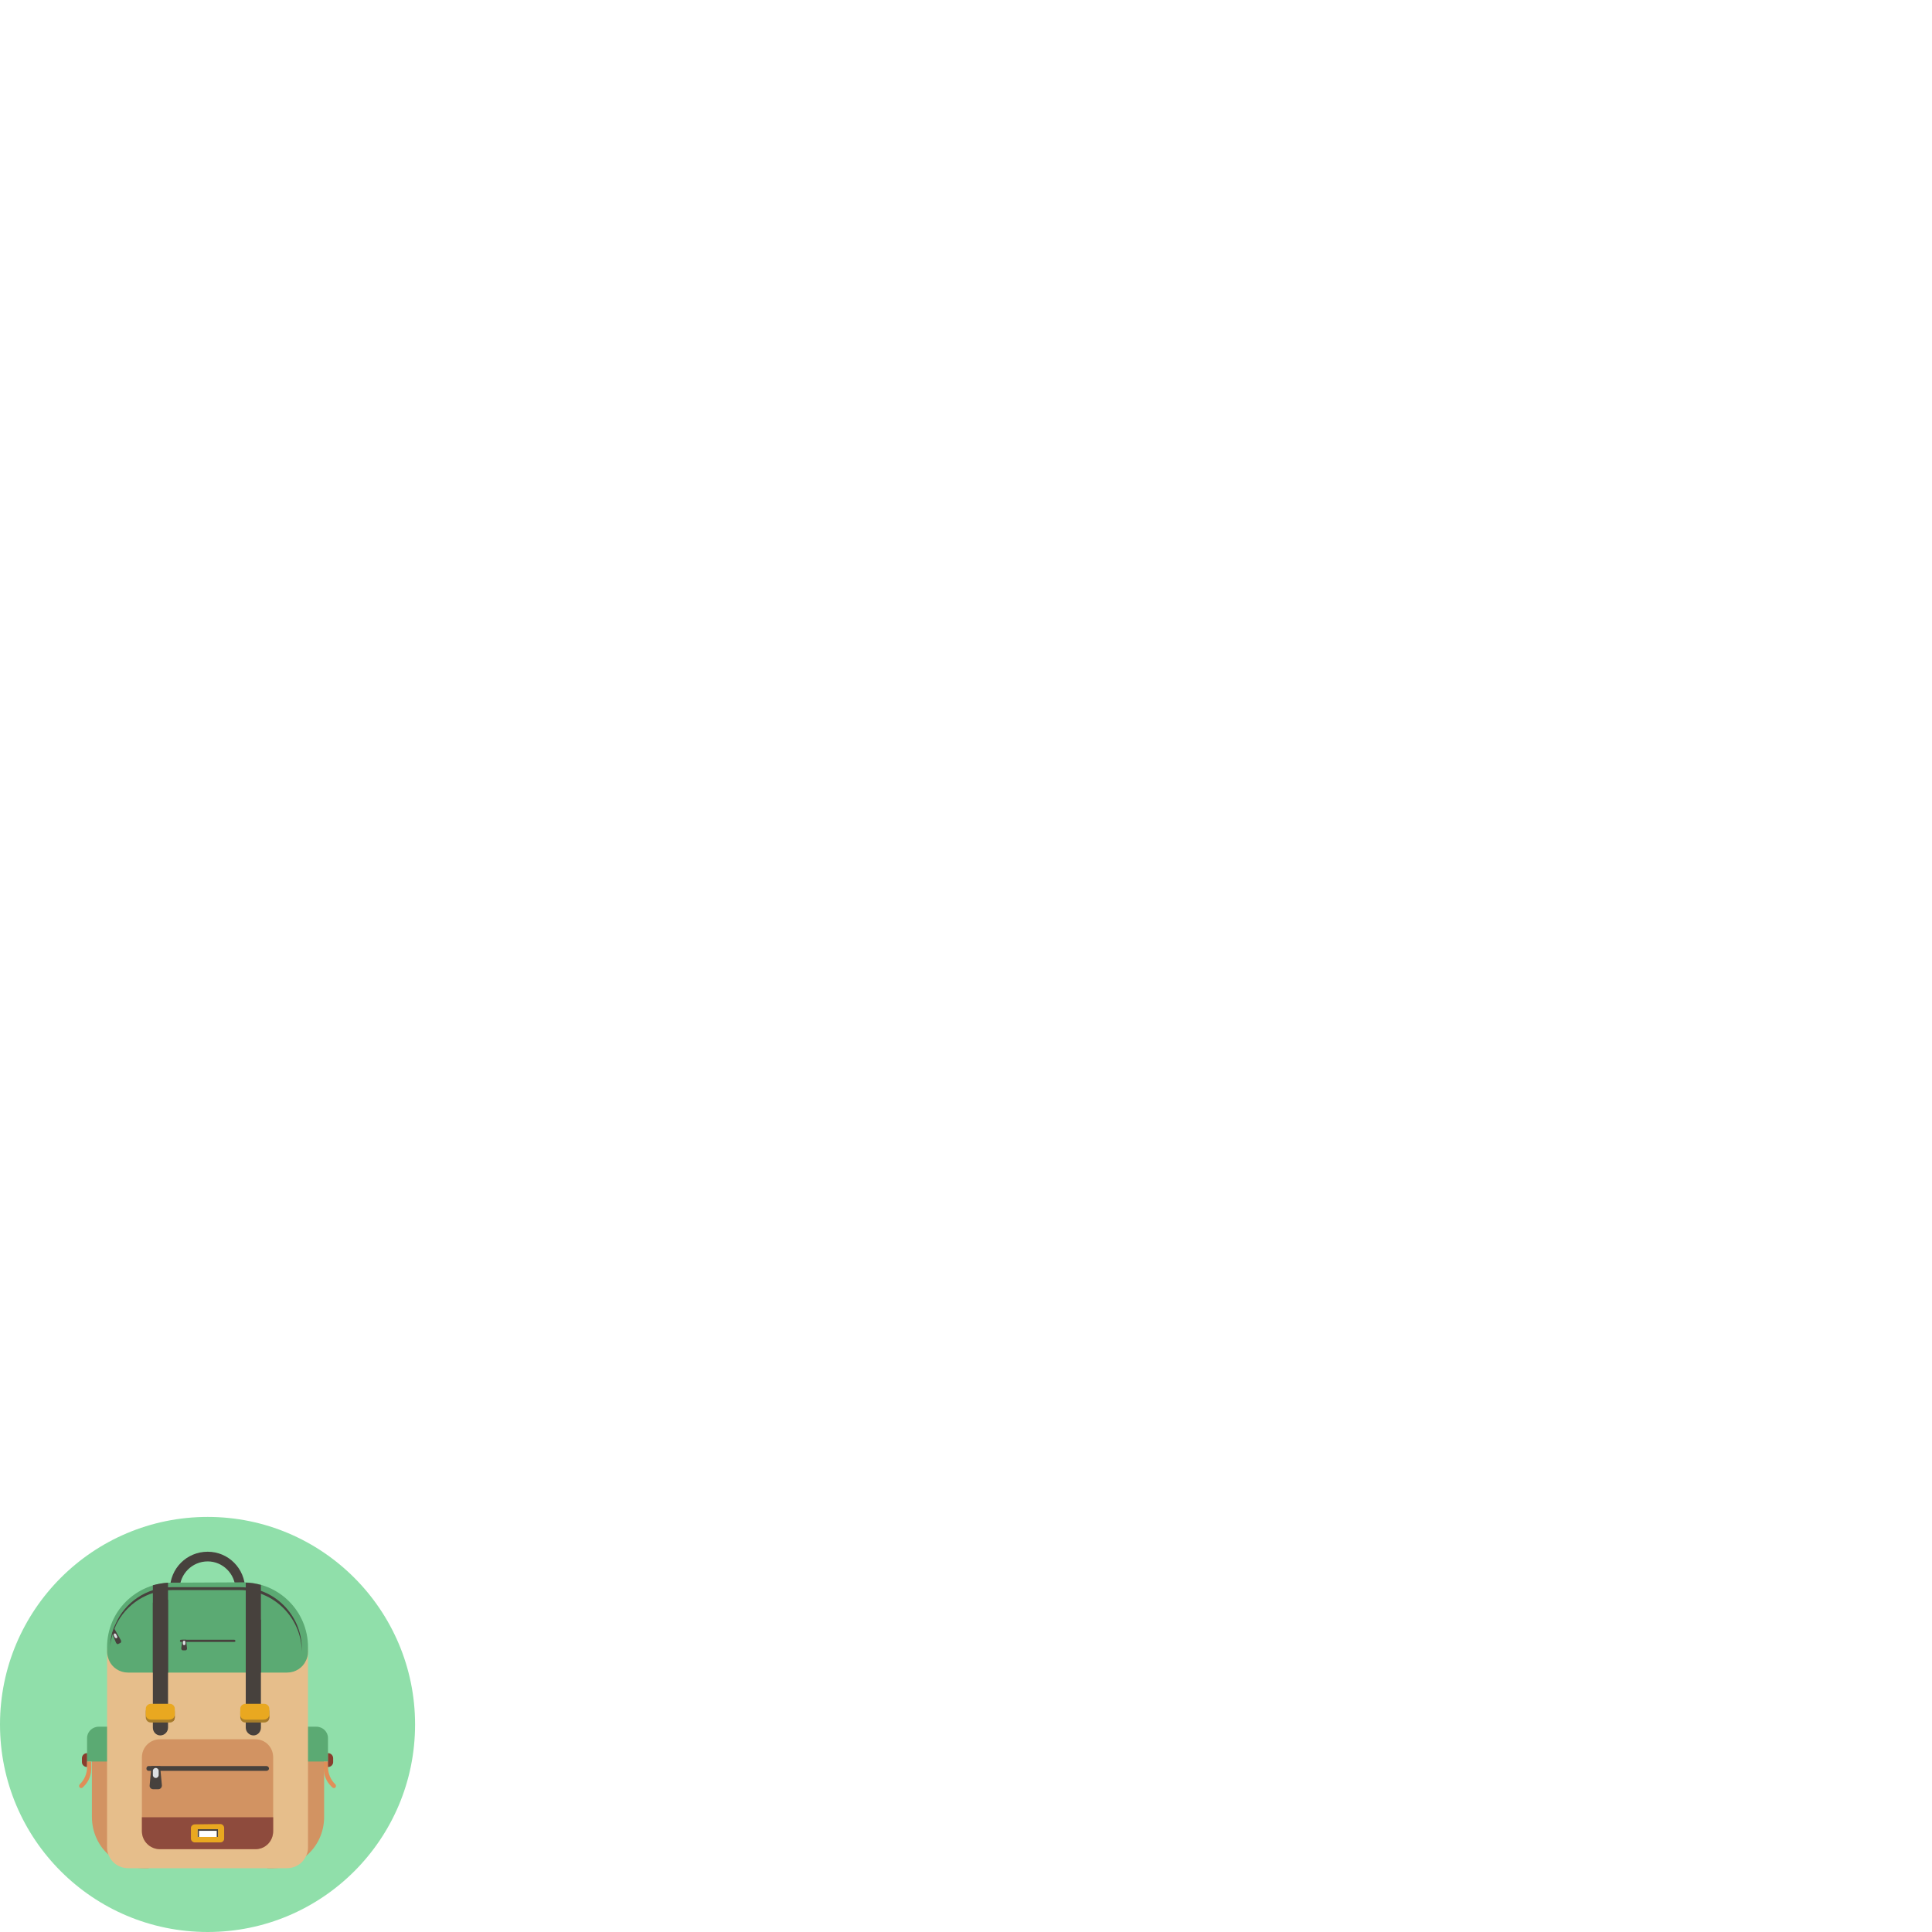
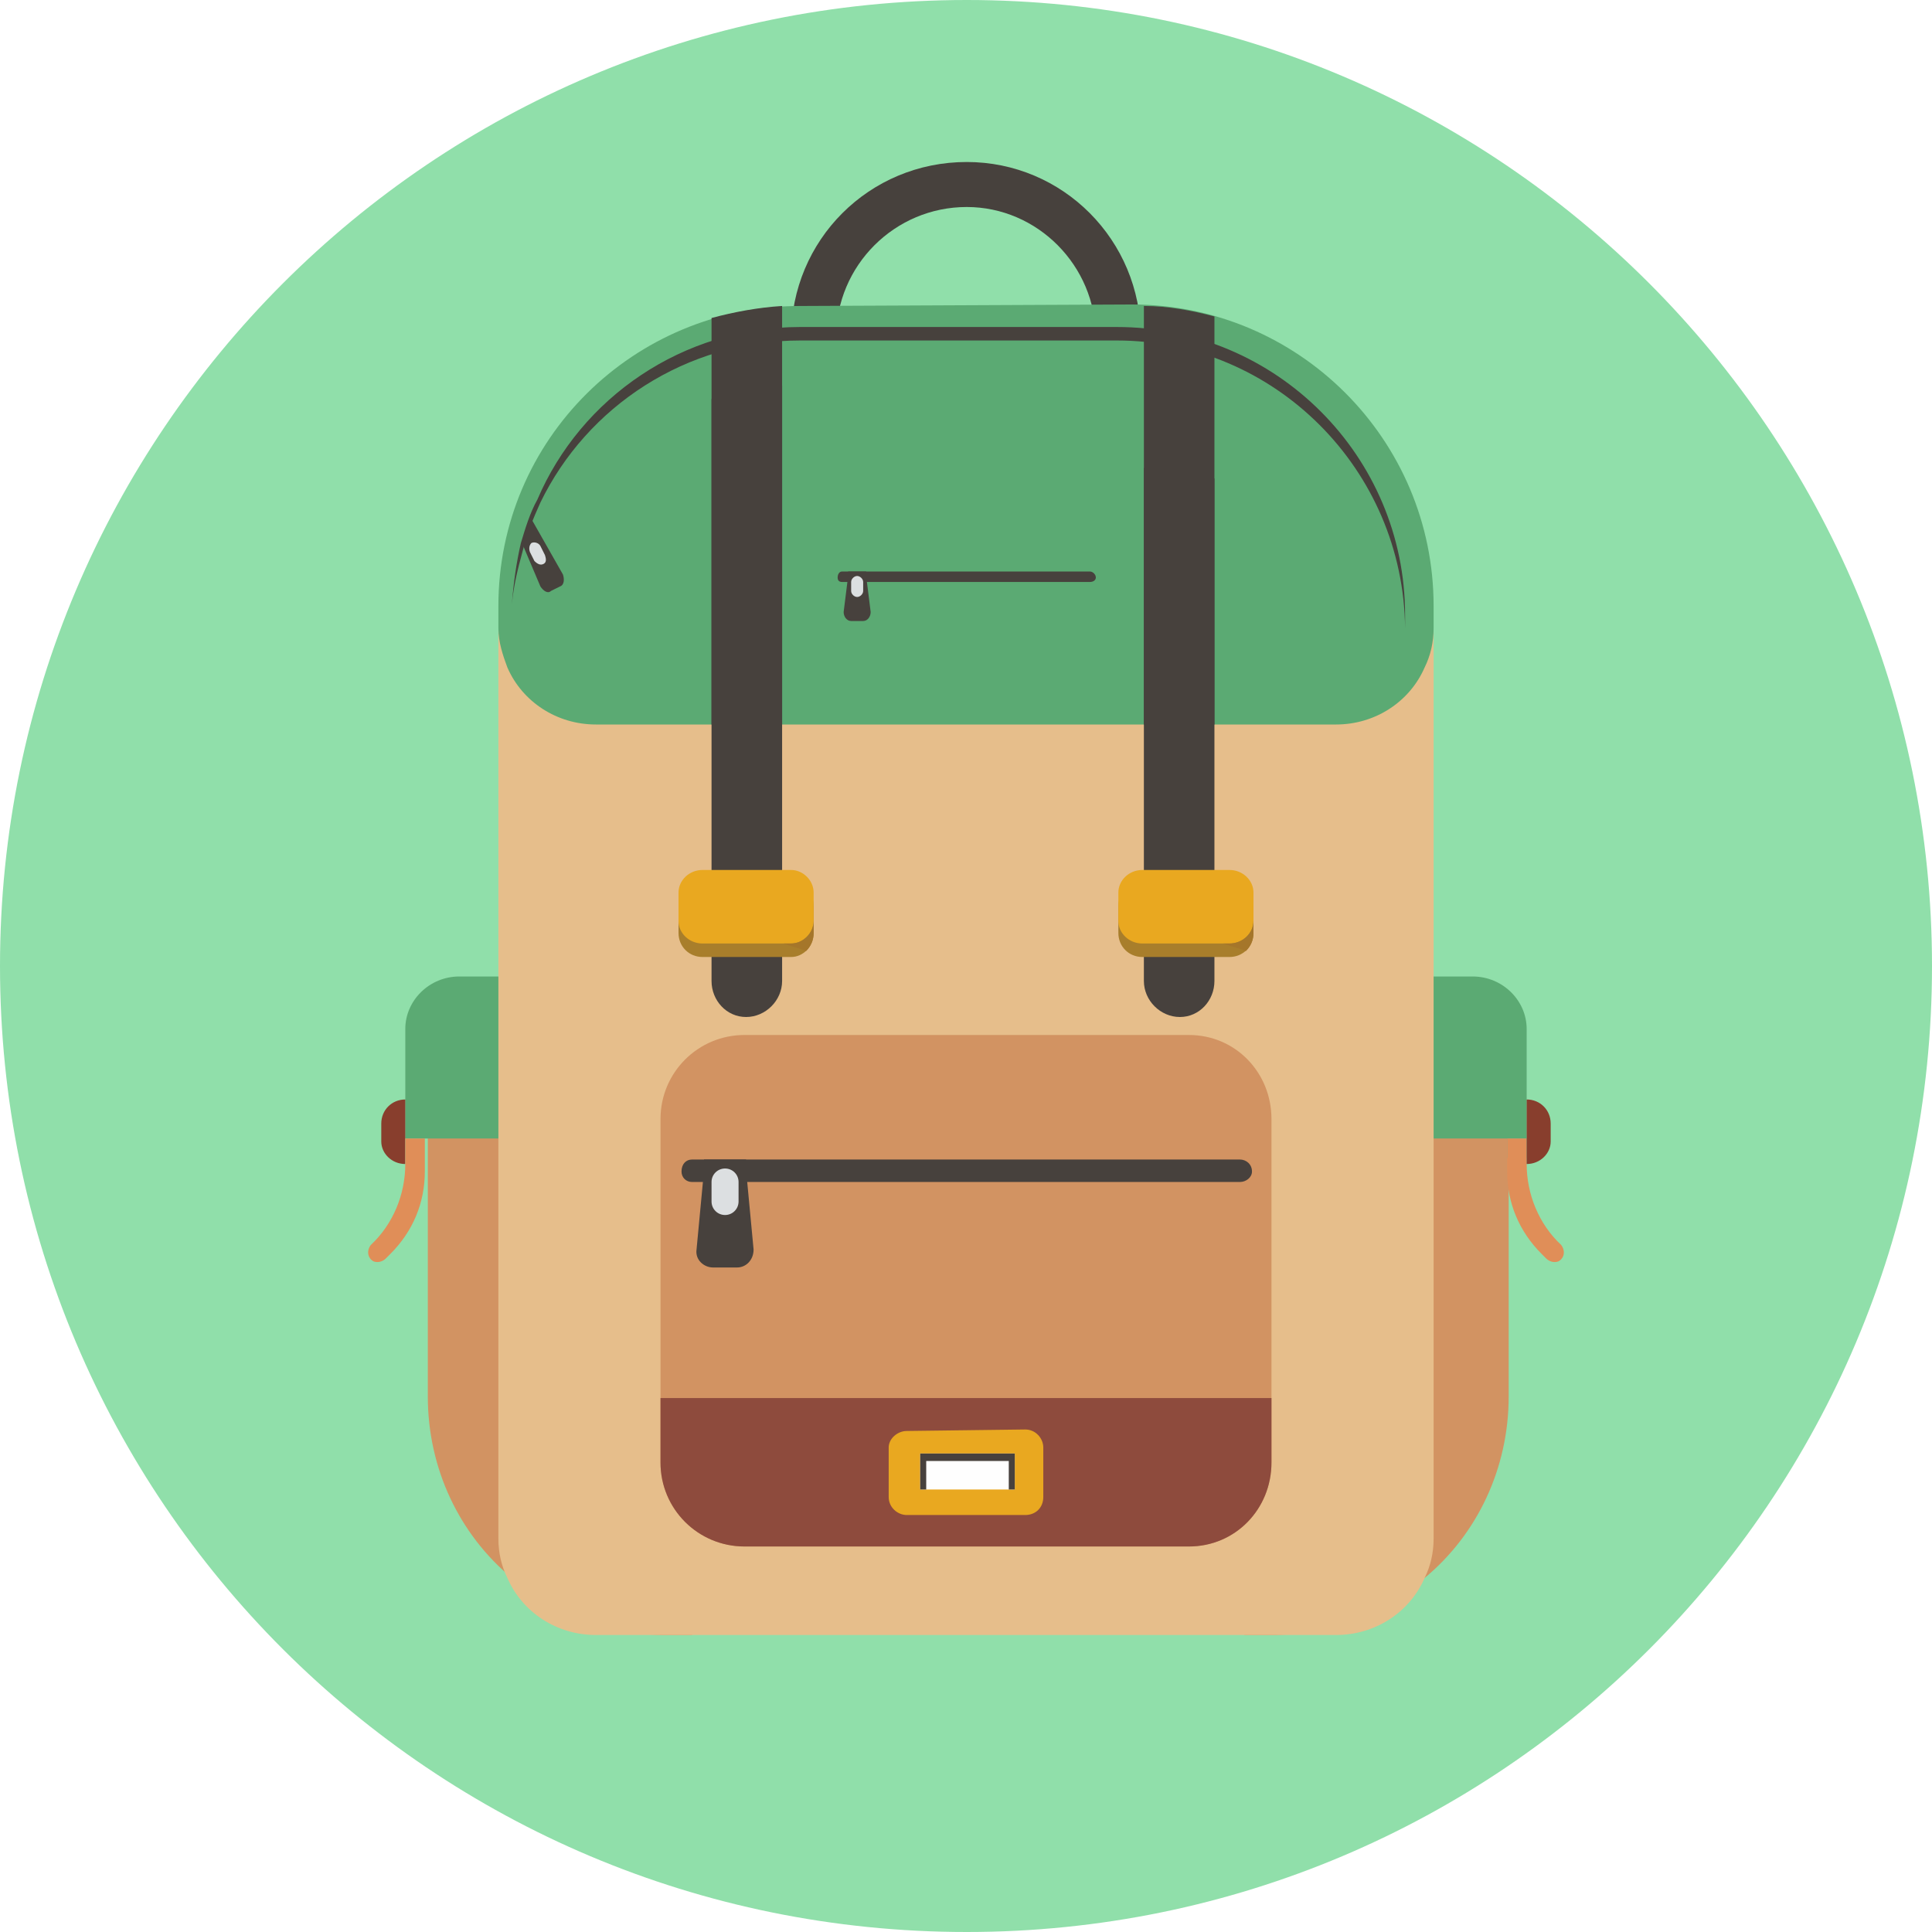
- <svg xmlns="http://www.w3.org/2000/svg" height="512px" id="Layer_1" style="enable-background:new 0 0 512 512;" version="1.1" viewBox="0 0 512 512" width="512px" xml:space="preserve">
+ <svg xmlns="http://www.w3.org/2000/svg" height="110" id="Layer_1" version="1.1" viewBox="0 0 110 110" width="110" xml:space="preserve">
  <defs id="defs79" />
-   <g id="g74" transform="matrix(0.2148438,0,0,0.2148438,0,402)">
+   <g id="g74" transform="scale(0.2148438)">
    <path d="M 512,255.997 C 512,114.886 397.421,0 256.196,0 114.569,0 0,114.886 0,255.997 0,397.525 114.569,512 256.196,512 397.421,512 512,397.525 512,255.997 Z" style="clip-rule:evenodd;fill:#90dfaa;fill-rule:evenodd" id="path2" />
    <path d="m 256.196,123.621 c -19.094,0 -34.607,-15.502 -34.607,-34.18 0,-19.076 15.514,-34.582 34.607,-34.582 18.702,0 34.211,15.506 34.211,34.582 0,18.678 -15.509,34.18 -34.211,34.18 z m 0,-80.689 c -25.857,0 -46.544,20.667 -46.544,46.509 0,25.445 20.687,46.111 46.544,46.111 25.461,0 46.151,-20.667 46.151,-46.111 0.001,-25.842 -20.69,-46.509 -46.151,-46.509 z" style="clip-rule:evenodd;fill:#47413d;fill-rule:evenodd" id="path4" />
-     <path d="m 183.398,290.183 v 143.112 h -6.764 c -15.514,0 -29.838,-5.564 -40.979,-15.112 -13.927,-11.529 -22.279,-29.014 -22.279,-48.096 v -71.152 c 0,-4.767 3.583,-8.752 8.752,-8.752 h 61.27 z" style="clip-rule:evenodd;fill:#d29362;fill-rule:evenodd" id="path6" />
+     <path d="m 183.398,290.183 v 143.112 h -6.764 c -15.514,0 -29.838,-5.564 -40.979,-15.112 -13.927,-11.529 -22.279,-29.014 -22.279,-48.096 v -71.152 c 0,-4.767 3.583,-8.752 8.752,-8.752 z" style="clip-rule:evenodd;fill:#d29362;fill-rule:evenodd" id="path6" />
    <path d="m 399.814,298.935 v 71.152 c 0,19.082 -8.355,36.566 -22.277,48.096 v 0 c -11.144,9.548 -25.465,15.112 -40.979,15.112 h -6.769 V 290.183 h 61.274 c 4.771,0 8.751,3.985 8.751,8.752 z" style="clip-rule:evenodd;fill:#d29362;fill-rule:evenodd" id="path8" />
    <path d="M 404.583,301.712 H 107.408 v -29.023 c 0,-7.544 6.367,-13.91 14.321,-13.91 h 268.533 c 7.956,0 14.32,6.366 14.32,13.91 v 29.023 z" style="clip-rule:evenodd;fill:#5baa73;fill-rule:evenodd" id="path10" />
    <rect height="5.16" style="clip-rule:evenodd;fill:#75b198;fill-rule:evenodd" width="5.168" x="399.415" y="301.712" id="rect12" />
    <path d="m 413.737,329.938 v 0 c -5.967,-5.563 -9.154,-13.518 -9.154,-21.464 v -6.763 h -5.168 v 8.751 c 0,8.341 3.179,15.901 9.149,21.858 l 1.191,1.19 c 0.799,0.79 1.991,1.192 3.184,0.79 1.595,-0.788 1.991,-2.776 0.798,-4.362 z" style="clip-rule:evenodd;fill:#e08e58;fill-rule:evenodd" id="path14" />
    <path d="m 404.583,308.475 v 0 -17.101 c 3.586,0 6.365,2.794 6.365,6.368 v 4.767 c 0,3.172 -2.779,5.966 -6.365,5.966 z" style="clip-rule:evenodd;fill:#883e2d;fill-rule:evenodd" id="path16" />
    <path d="m 107.408,308.475 v 0 -17.101 c -3.577,0 -6.365,2.794 -6.365,6.368 v 4.767 c 0,3.172 2.788,5.966 6.365,5.966 z" style="clip-rule:evenodd;fill:#883e2d;fill-rule:evenodd" id="path18" />
    <path d="m 98.26,329.938 v 0 c 5.97,-5.563 9.148,-13.518 9.148,-21.464 v -6.763 h 5.175 v 8.751 c 0,8.341 -3.181,15.901 -9.148,21.858 l -1.192,1.19 c -0.803,0.79 -1.994,1.192 -3.187,0.79 -1.59,-0.788 -1.989,-2.776 -0.796,-4.362 z" style="clip-rule:evenodd;fill:#e08e58;fill-rule:evenodd" id="path20" />
    <path d="m 379.921,168.146 v 239.698 c 0,3.574 -0.798,7.166 -2.384,10.338 v 0 c -3.981,9.154 -13.134,15.112 -23.479,15.112 H 157.935 c -10.342,0 -19.49,-5.958 -23.471,-15.112 -1.591,-3.172 -2.385,-6.764 -2.385,-10.338 V 168.146 c 0,-44.127 35.806,-79.896 79.958,-79.896 h 87.918 c 44.161,0 79.966,35.77 79.966,79.896 z" style="clip-rule:evenodd;fill:#e6be8b;fill-rule:evenodd" id="path22" />
    <path d="m 379.921,160.599 v 5.957 c 0,3.575 -0.798,7.149 -2.384,10.342 v 0 c -3.981,9.133 -13.134,15.103 -23.479,15.103 H 157.935 c -10.342,0 -19.49,-5.97 -23.471,-15.103 -1.192,-3.192 -2.385,-6.767 -2.385,-10.342 v 0 -5.957 c 0,-44.123 35.806,-79.51 79.958,-79.51 l 87.918,-0.399 c 44.161,0 79.966,35.787 79.966,79.909 z" style="clip-rule:evenodd;fill:#5baa73;fill-rule:evenodd" id="path24" />
    <path d="m 372.363,162.982 v 3.18 0.395 0 c -0.398,-42.138 -34.612,-76.322 -76.38,-76.322 h -83.946 c -30.234,0 -56.488,17.49 -68.823,42.935 -1.986,4.368 -3.577,8.341 -4.77,13.119 -1.199,4.368 -2.391,9.134 -2.788,13.916 0.397,-5.576 1.192,-11.135 2.385,-16.299 1.199,-3.985 2.391,-7.958 4.379,-11.533 11.538,-27.031 38.587,-45.713 69.617,-45.713 h 83.946 c 42.163,0 76.38,34.184 76.38,76.322 z" style="clip-rule:evenodd;fill:#47413d;fill-rule:evenodd" id="path26" />
    <path d="m 148.389,155.422 -2.391,1.191 c -0.797,0.797 -1.988,0 -2.784,-1.191 l -4.371,-10.325 -0.398,-1.192 2.385,-6.368 8.354,14.709 c 0.397,1.192 0.397,2.782 -0.795,3.176 z" style="clip-rule:evenodd;fill:#47413d;fill-rule:evenodd" id="path28" />
    <path d="m 143.214,144.699 1.192,2.382 c 0.398,1.192 0.398,1.989 -0.396,2.383 v 0 c -0.796,0.399 -1.59,0 -2.385,-0.793 l -1.193,-2.383 c -0.396,-1.191 0,-1.984 0.397,-2.383 v 0 c 0.796,-0.41 1.988,0 2.385,0.794 z" style="clip-rule:evenodd;fill:#dcdfe1;fill-rule:evenodd" id="path30" />
    <path d="m 197.72,269.517 v 0 c -5.173,0 -9.155,-4.372 -9.155,-9.547 0,-58.835 0,-95.397 0,-154.233 5.969,-1.984 11.939,-3.176 18.703,-3.575 0,60.027 0,97.781 0,157.808 0,5.175 -4.38,9.547 -9.548,9.547 z" style="clip-rule:evenodd;fill:#47413d;fill-rule:evenodd" id="path32" />
    <path d="m 312.688,269.517 v 0 c 5.174,0 9.149,-4.372 9.149,-9.547 v -69.16 0 -64.008 c -5.971,-1.59 -12.336,-2.383 -18.696,-2.782 v 66.79 0 69.16 c 10e-4,5.175 4.372,9.547 9.547,9.547 z" style="clip-rule:evenodd;fill:#47413d;fill-rule:evenodd" id="path34" />
    <path d="M 209.652,253.614 H 186.18 c -3.583,0 -6.364,-2.777 -6.364,-6.368 v -7.149 c 0,-3.571 2.781,-6.352 6.364,-6.352 h 23.473 c 3.187,0 5.969,2.781 5.969,6.352 v 7.149 c -0.001,3.59 -2.783,6.368 -5.97,6.368 z" style="clip-rule:evenodd;fill:#a87e2b;fill-rule:evenodd" id="path36" />
    <path d="M 209.652,250.04 H 186.18 c -3.583,0 -6.364,-2.794 -6.364,-5.97 v -7.544 c 0,-3.192 2.781,-5.974 6.364,-5.974 h 23.473 c 3.187,0 5.969,2.781 5.969,5.974 v 7.544 c -0.001,3.176 -2.783,5.97 -5.97,5.97 z" style="clip-rule:evenodd;fill:#e9a820;fill-rule:evenodd" id="path38" />
    <path d="m 213.632,252.028 c -1.994,-0.798 -3.979,-1.192 -5.968,-1.989 h 1.988 c 3.187,0 5.969,-2.794 5.969,-5.97 v 3.176 c 0,2.002 -0.797,3.591 -1.989,4.783 z" style="clip-rule:evenodd;fill:#a5762a;fill-rule:evenodd" id="path40" />
    <path d="m 325.818,253.614 h -23.075 c -3.582,0 -6.365,-2.777 -6.365,-6.368 v -7.149 c 0,-3.571 2.783,-6.352 6.365,-6.352 h 23.075 c 3.577,0 6.365,2.781 6.365,6.352 v 7.149 c 0.001,3.59 -2.787,6.368 -6.365,6.368 z" style="clip-rule:evenodd;fill:#a87e2b;fill-rule:evenodd" id="path42" />
    <path d="m 325.818,250.04 h -23.075 c -3.582,0 -6.365,-2.794 -6.365,-5.97 v -7.544 c 0,-3.192 2.783,-5.974 6.365,-5.974 h 23.075 c 3.577,0 6.365,2.781 6.365,5.974 v 7.544 c 0.001,3.176 -2.787,5.97 -6.365,5.97 z" style="clip-rule:evenodd;fill:#e9a820;fill-rule:evenodd" id="path44" />
    <path d="m 330.189,252.028 c -1.986,-0.798 -3.977,-1.192 -5.966,-1.989 h 1.595 c 3.577,0 6.365,-2.794 6.365,-5.97 v 3.176 c 0.001,2.002 -0.793,3.591 -1.994,4.783 z" style="clip-rule:evenodd;fill:#a5762a;fill-rule:evenodd" id="path46" />
    <path d="M 188.564,192.001 V 84.277 c 5.969,-1.603 12.336,-2.794 18.703,-3.188 v 110.912 z" style="clip-rule:evenodd;fill:#47413d;fill-rule:evenodd" id="path48" />
    <path d="m 321.838,192.001 v -1.191 0 -106.944 c -5.971,-1.586 -12.336,-2.777 -18.696,-2.777 v 109.721 0 1.191 z" style="clip-rule:evenodd;fill:#47413d;fill-rule:evenodd" id="path50" />
    <path d="M 315.074,274.282 H 197.317 c -12.33,0 -22.278,9.942 -22.278,22.269 v 91.03 c 0,12.326 9.948,22.253 22.278,22.253 h 117.757 c 12.331,0 21.879,-9.927 21.879,-22.253 v -91.03 c 0,-12.326 -9.548,-22.269 -21.879,-22.269 z" style="clip-rule:evenodd;fill:#d29362;fill-rule:evenodd" id="path52" />
    <path d="m 175.039,370.49 v 17.091 c 0,12.326 9.948,22.253 22.278,22.253 h 117.757 c 12.331,0 21.879,-9.927 21.879,-22.253 v -17.091 0 z" style="clip-rule:evenodd;fill:#8e4b3d;fill-rule:evenodd" id="path54" />
    <path d="m 331.789,310.463 v 0 c 0,1.586 -1.6,2.777 -3.191,2.777 h -145.2 c -1.596,0 -2.788,-1.191 -2.788,-2.777 0,-1.988 1.192,-3.18 2.788,-3.18 h 145.199 c 1.592,0 3.192,1.192 3.192,3.18 z" style="clip-rule:evenodd;fill:#47413d;fill-rule:evenodd" id="path56" />
    <path d="m 195.329,335.896 h -6.368 c -2.384,0 -4.768,-1.988 -4.37,-4.766 l 1.986,-21.062 v -2.785 h 11.143 v 2.785 l 1.988,21.062 c 0,2.777 -1.988,4.766 -4.379,4.766 z" style="clip-rule:evenodd;fill:#47413d;fill-rule:evenodd" id="path58" />
    <path d="m 195.726,313.24 v 5.169 c 0,1.98 -1.589,3.582 -3.577,3.582 v 0 c -1.994,0 -3.584,-1.602 -3.584,-3.582 v -5.169 c 0,-1.979 1.59,-3.574 3.584,-3.574 v 0 c 1.988,0 3.577,1.595 3.577,3.574 z" style="clip-rule:evenodd;fill:#dcdfe1;fill-rule:evenodd" id="path60" />
    <path d="m 271.707,401.493 h -31.425 c -2.384,0 -4.77,-1.988 -4.77,-4.766 v -13.123 c 0,-2.391 2.386,-4.379 4.77,-4.379 l 31.425,-0.396 c 2.792,0 4.777,2.385 4.777,4.775 v 13.123 c 0,2.778 -1.985,4.766 -4.777,4.766 z" style="clip-rule:evenodd;fill:#e9a820;fill-rule:evenodd" id="path62" />
    <rect height="9.532" style="clip-rule:evenodd;fill:#fefefe;fill-rule:evenodd" width="25.061" x="243.866" y="385.198" id="rect64" />
-     <polygon points="243.866,394.73 245.458,394.73 245.458,387.179 267.336,387.179 267.336,394.73 268.927,394.73 268.927,385.198 243.866,385.198 " style="clip-rule:evenodd;fill:#47413d;fill-rule:evenodd" id="polygon66" />
+     <polygon points="245.458,387.179 267.336,387.179 267.336,394.73 268.927,394.73 268.927,385.198 243.866,385.198 243.866,394.73 245.458,394.73 " style="clip-rule:evenodd;fill:#47413d;fill-rule:evenodd" id="polygon66" />
    <path d="m 290.407,153.039 v 0 c 0,0.797 -0.789,1.191 -1.587,1.191 h -65.643 c -0.796,0 -1.192,-0.395 -1.192,-1.191 0,-0.793 0.396,-1.586 1.192,-1.586 h 65.643 c 0.798,0 1.587,0.793 1.587,1.586 z" style="clip-rule:evenodd;fill:#47413d;fill-rule:evenodd" id="path68" />
    <path d="m 228.749,164.572 h -3.187 c -1.192,0 -1.987,-1.192 -1.987,-2.383 l 1.191,-9.544 v -1.191 h 4.778 v 1.191 l 1.192,9.544 c 0.001,1.191 -0.795,2.383 -1.987,2.383 z" style="clip-rule:evenodd;fill:#47413d;fill-rule:evenodd" id="path70" />
    <path d="m 228.749,154.23 v 2.383 c 0,0.797 -0.796,1.59 -1.597,1.59 v 0 c -0.794,0 -1.59,-0.793 -1.59,-1.59 v -2.383 c 0,-0.793 0.796,-1.586 1.59,-1.586 v 0 c 0.801,0.001 1.597,0.794 1.597,1.586 z" style="clip-rule:evenodd;fill:#dcdfe1;fill-rule:evenodd" id="path72" />
  </g>
</svg>
